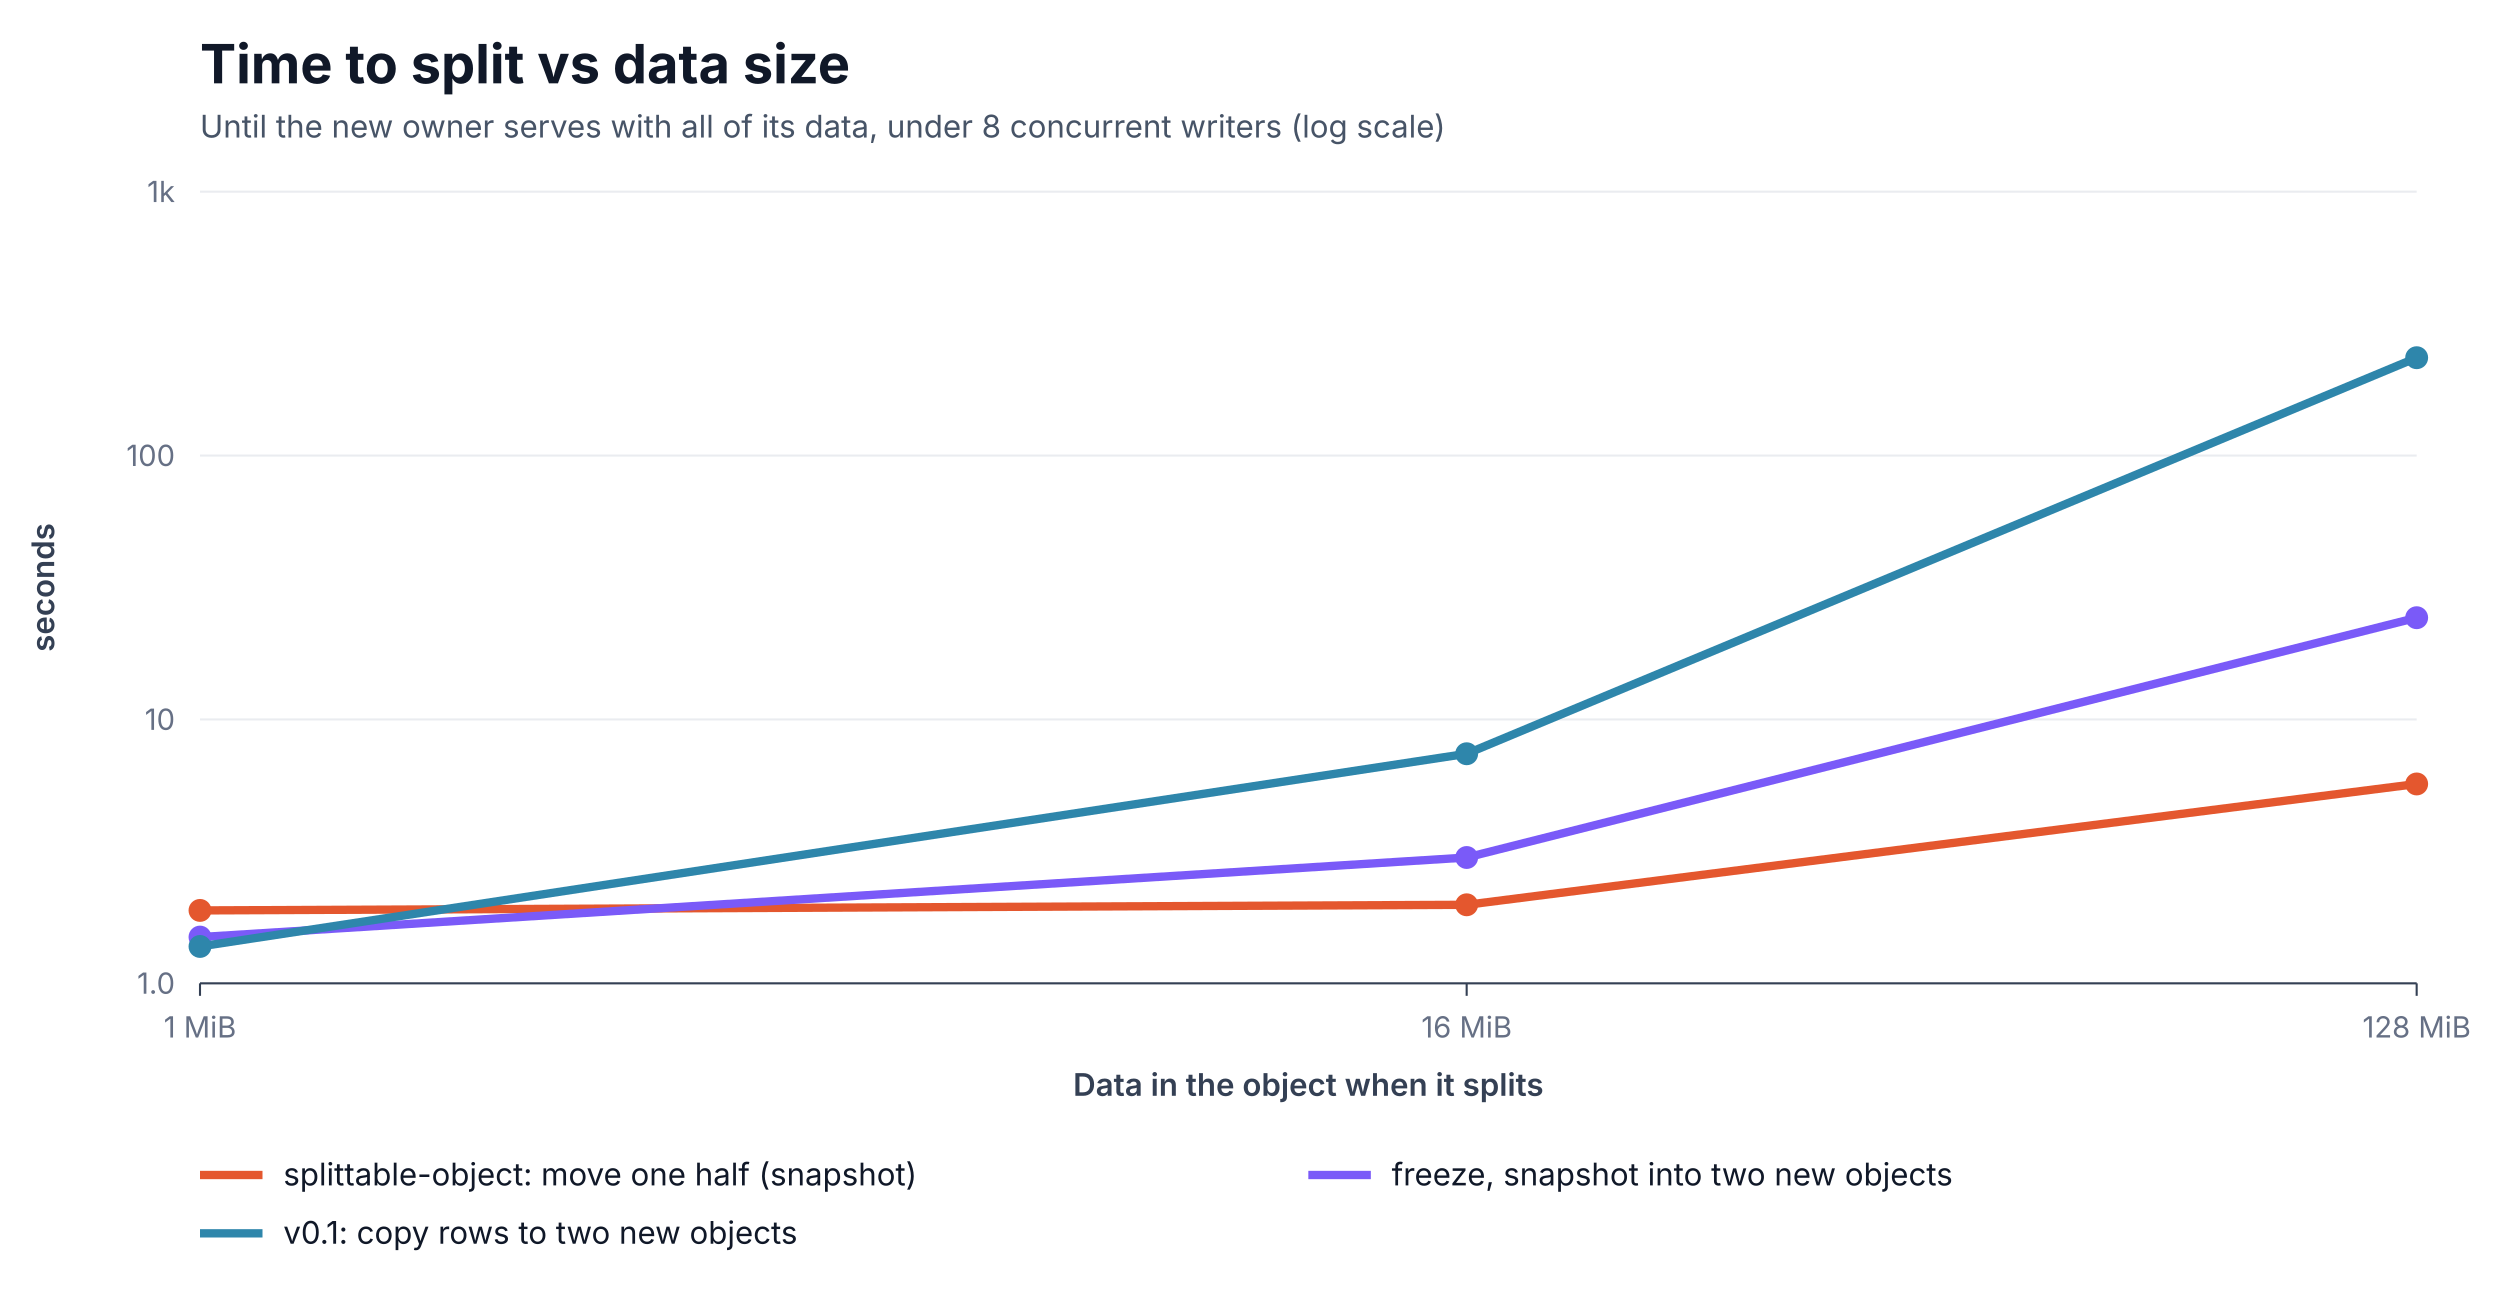
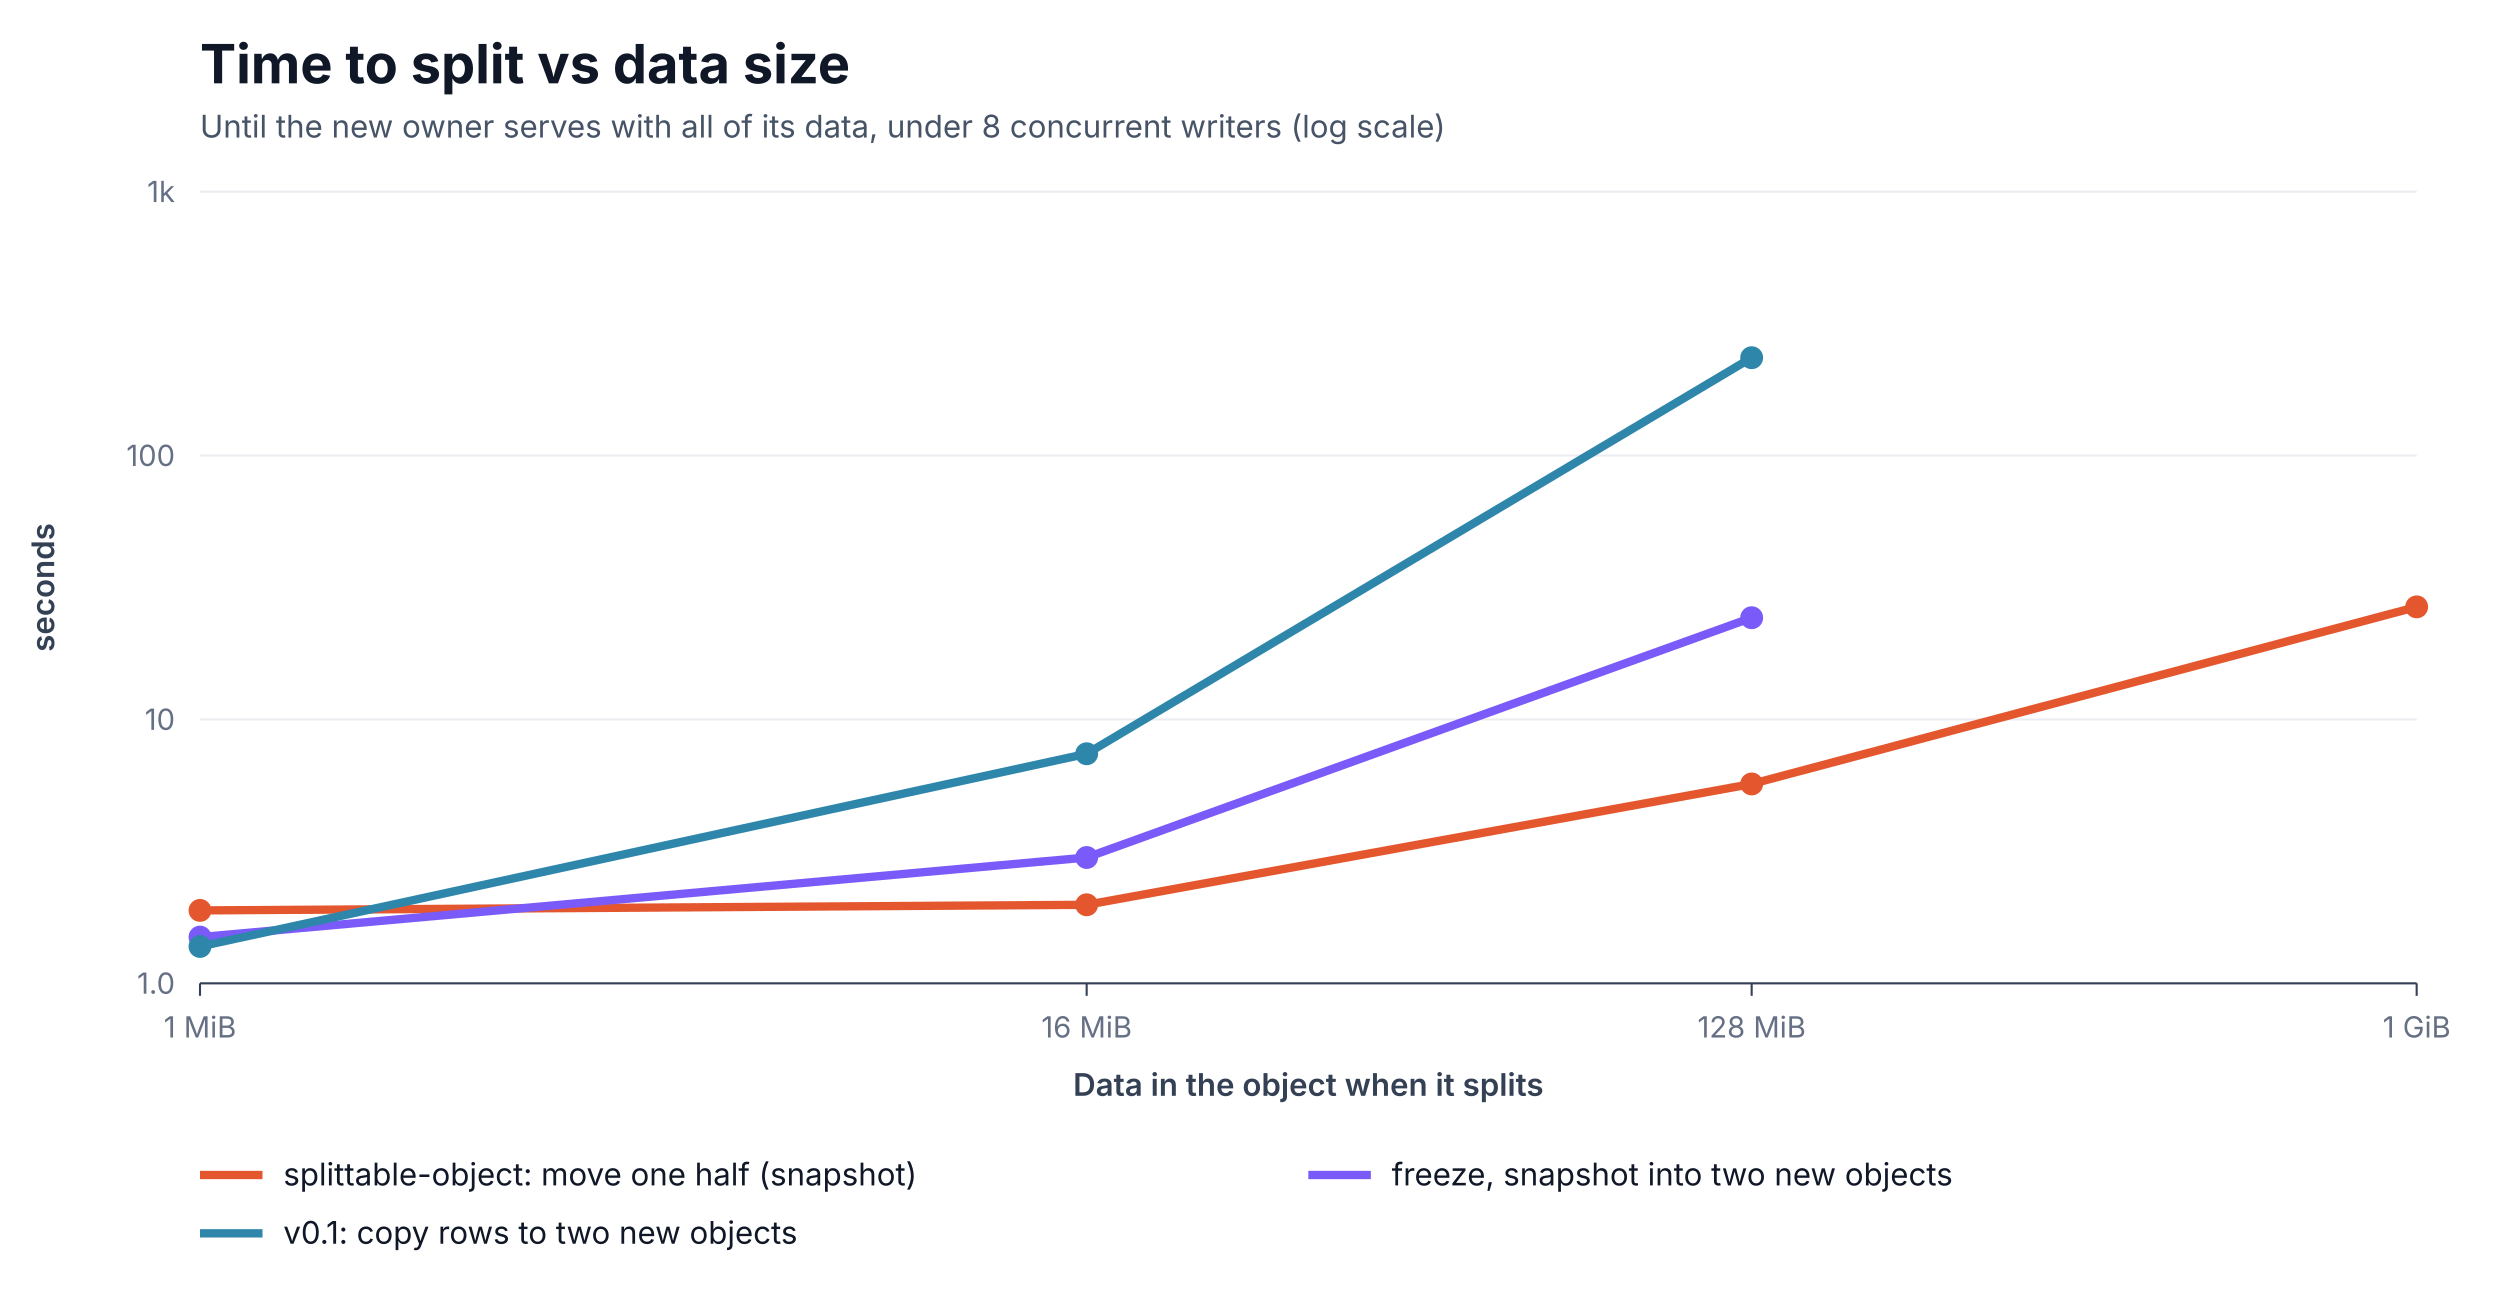
<svg xmlns="http://www.w3.org/2000/svg" width="1200" height="624" viewBox="0 0 1200 624">
  <style>text{font-family:Inter,ui-sans-serif,system-ui,-apple-system,sans-serif;fill:#101828}.title{font-size:26px;font-weight:700}.sub{font-size:15px;fill:#475467}.tick{font-size:14px;fill:#667085}.label{font-size:15px;font-weight:600;fill:#344054}.legend{font-size:15px}.grid{stroke:#eaecf0}.axisline{stroke:#344054}</style>
  <rect width="1200" height="624" fill="#fff" />
  <text x="96" y="40" class="title">Time to split vs data size</text>
  <text x="96" y="66" class="sub">Until the new owner serves with all of its data, under 8 concurrent writers (log scale)</text>
  <line x1="96" x2="1160" y1="472" y2="472" class="grid" />
  <text x="84" y="477" text-anchor="end" class="tick">1.0</text>
  <line x1="96" x2="1160" y1="345.333" y2="345.333" class="grid" />
  <text x="84" y="350.333" text-anchor="end" class="tick">10</text>
  <line x1="96" x2="1160" y1="218.667" y2="218.667" class="grid" />
  <text x="84" y="223.667" text-anchor="end" class="tick">100</text>
  <line x1="96" x2="1160" y1="92" y2="92" class="grid" />
  <text x="84" y="97" text-anchor="end" class="tick">1k</text>
  <line x1="96" x2="1160" y1="472" y2="472" class="axisline" />
  <line x1="96" x2="96" y1="472" y2="478" class="axisline" />
  <text x="96" y="498" text-anchor="middle" class="tick">1 MiB</text>
-   <line x1="704" x2="704" y1="472" y2="478" class="axisline" />
-   <text x="704" y="498" text-anchor="middle" class="tick">16 MiB</text>
+   <line x1="521.6" x2="521.6" y1="472" y2="478" class="axisline" />
+   <text x="521.6" y="498" text-anchor="middle" class="tick">16 MiB</text>
+   <line x1="840.8" x2="840.8" y1="472" y2="478" class="axisline" />
+   <text x="840.8" y="498" text-anchor="middle" class="tick">128 MiB</text>
  <line x1="1160" x2="1160" y1="472" y2="478" class="axisline" />
-   <text x="1160" y="498" text-anchor="middle" class="tick">128 MiB</text>
-   <polyline points="96.0,437.0 704.0,434.3 1160.0,376.3" fill="none" stroke="#e4572e" stroke-width="4" stroke-linejoin="round" />
+   <text x="1160" y="498" text-anchor="middle" class="tick">1 GiB</text>
+   <polyline points="96.0,437.0 521.6,434.3 840.8,376.3 1160.0,291.3" fill="none" stroke="#e4572e" stroke-width="4" stroke-linejoin="round" />
  <circle cx="96.0" cy="437.0" r="5.5" fill="#e4572e" />
-   <circle cx="704.0" cy="434.3" r="5.5" fill="#e4572e" />
-   <circle cx="1160.0" cy="376.3" r="5.5" fill="#e4572e" />
-   <polyline points="96.0,449.8 704.0,411.6 1160.0,296.5" fill="none" stroke="#7a5af8" stroke-width="4" stroke-linejoin="round" />
+   <circle cx="521.6" cy="434.3" r="5.5" fill="#e4572e" />
+   <circle cx="840.8" cy="376.3" r="5.5" fill="#e4572e" />
+   <circle cx="1160.0" cy="291.3" r="5.5" fill="#e4572e" />
+   <polyline points="96.0,449.8 521.6,411.6 840.8,296.5" fill="none" stroke="#7a5af8" stroke-width="4" stroke-linejoin="round" />
  <circle cx="96.0" cy="449.8" r="5.5" fill="#7a5af8" />
-   <circle cx="704.0" cy="411.6" r="5.5" fill="#7a5af8" />
-   <circle cx="1160.0" cy="296.5" r="5.5" fill="#7a5af8" />
-   <polyline points="96.0,454.3 704.0,361.8 1160.0,171.7" fill="none" stroke="#2e86ab" stroke-width="4" stroke-linejoin="round" />
+   <circle cx="521.6" cy="411.6" r="5.5" fill="#7a5af8" />
+   <circle cx="840.8" cy="296.5" r="5.5" fill="#7a5af8" />
+   <polyline points="96.0,454.3 521.6,361.8 840.8,171.7" fill="none" stroke="#2e86ab" stroke-width="4" stroke-linejoin="round" />
  <circle cx="96.0" cy="454.3" r="5.5" fill="#2e86ab" />
-   <circle cx="704.0" cy="361.8" r="5.5" fill="#2e86ab" />
-   <circle cx="1160.0" cy="171.7" r="5.5" fill="#2e86ab" />
+   <circle cx="521.6" cy="361.8" r="5.5" fill="#2e86ab" />
+   <circle cx="840.8" cy="171.7" r="5.5" fill="#2e86ab" />
  <text x="628" y="526" text-anchor="middle" class="label">Data in the object when it splits</text>
  <text transform="translate(26,282) rotate(-90)" text-anchor="middle" class="label">seconds</text>
  <g transform="translate(96,564)">
    <line x1="0" x2="30" y1="0" y2="0" stroke="#e4572e" stroke-width="4" />
    <text x="40" y="5" class="legend">splittable-object: move one half (snapshot)</text>
  </g>
  <g transform="translate(628,564)">
    <line x1="0" x2="30" y1="0" y2="0" stroke="#7a5af8" stroke-width="4" />
    <text x="40" y="5" class="legend">freeze, snapshot into two new objects</text>
  </g>
  <g transform="translate(96,592)">
    <line x1="0" x2="30" y1="0" y2="0" stroke="#2e86ab" stroke-width="4" />
    <text x="40" y="5" class="legend">v0.1: copy rows to two new objects</text>
  </g>
</svg>
